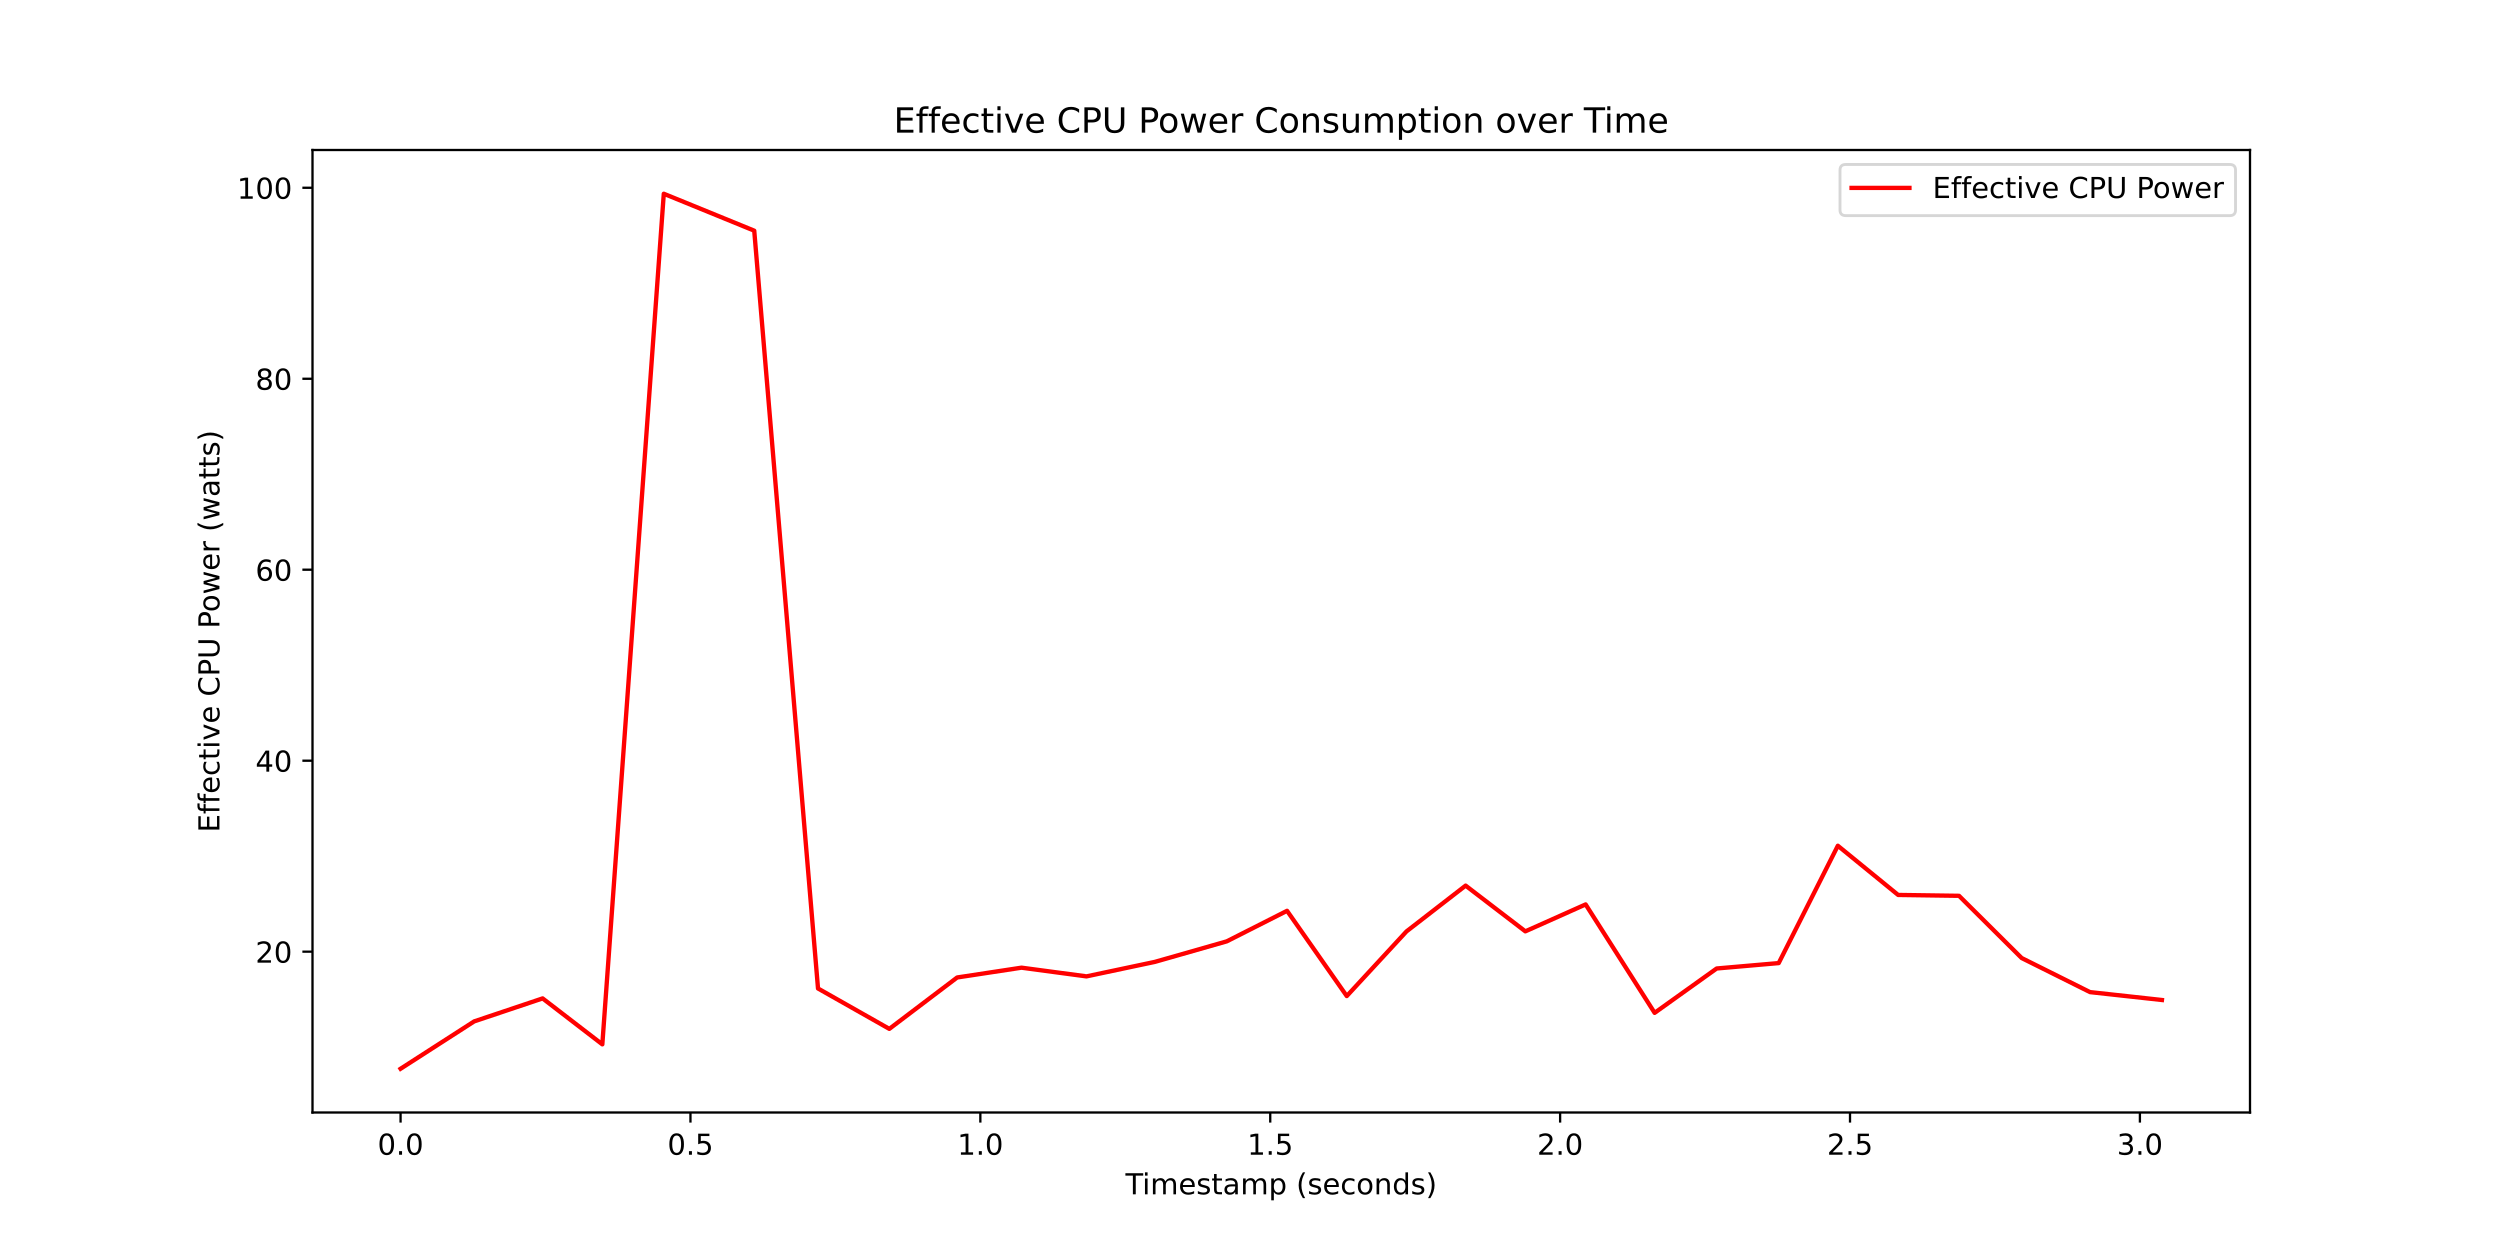
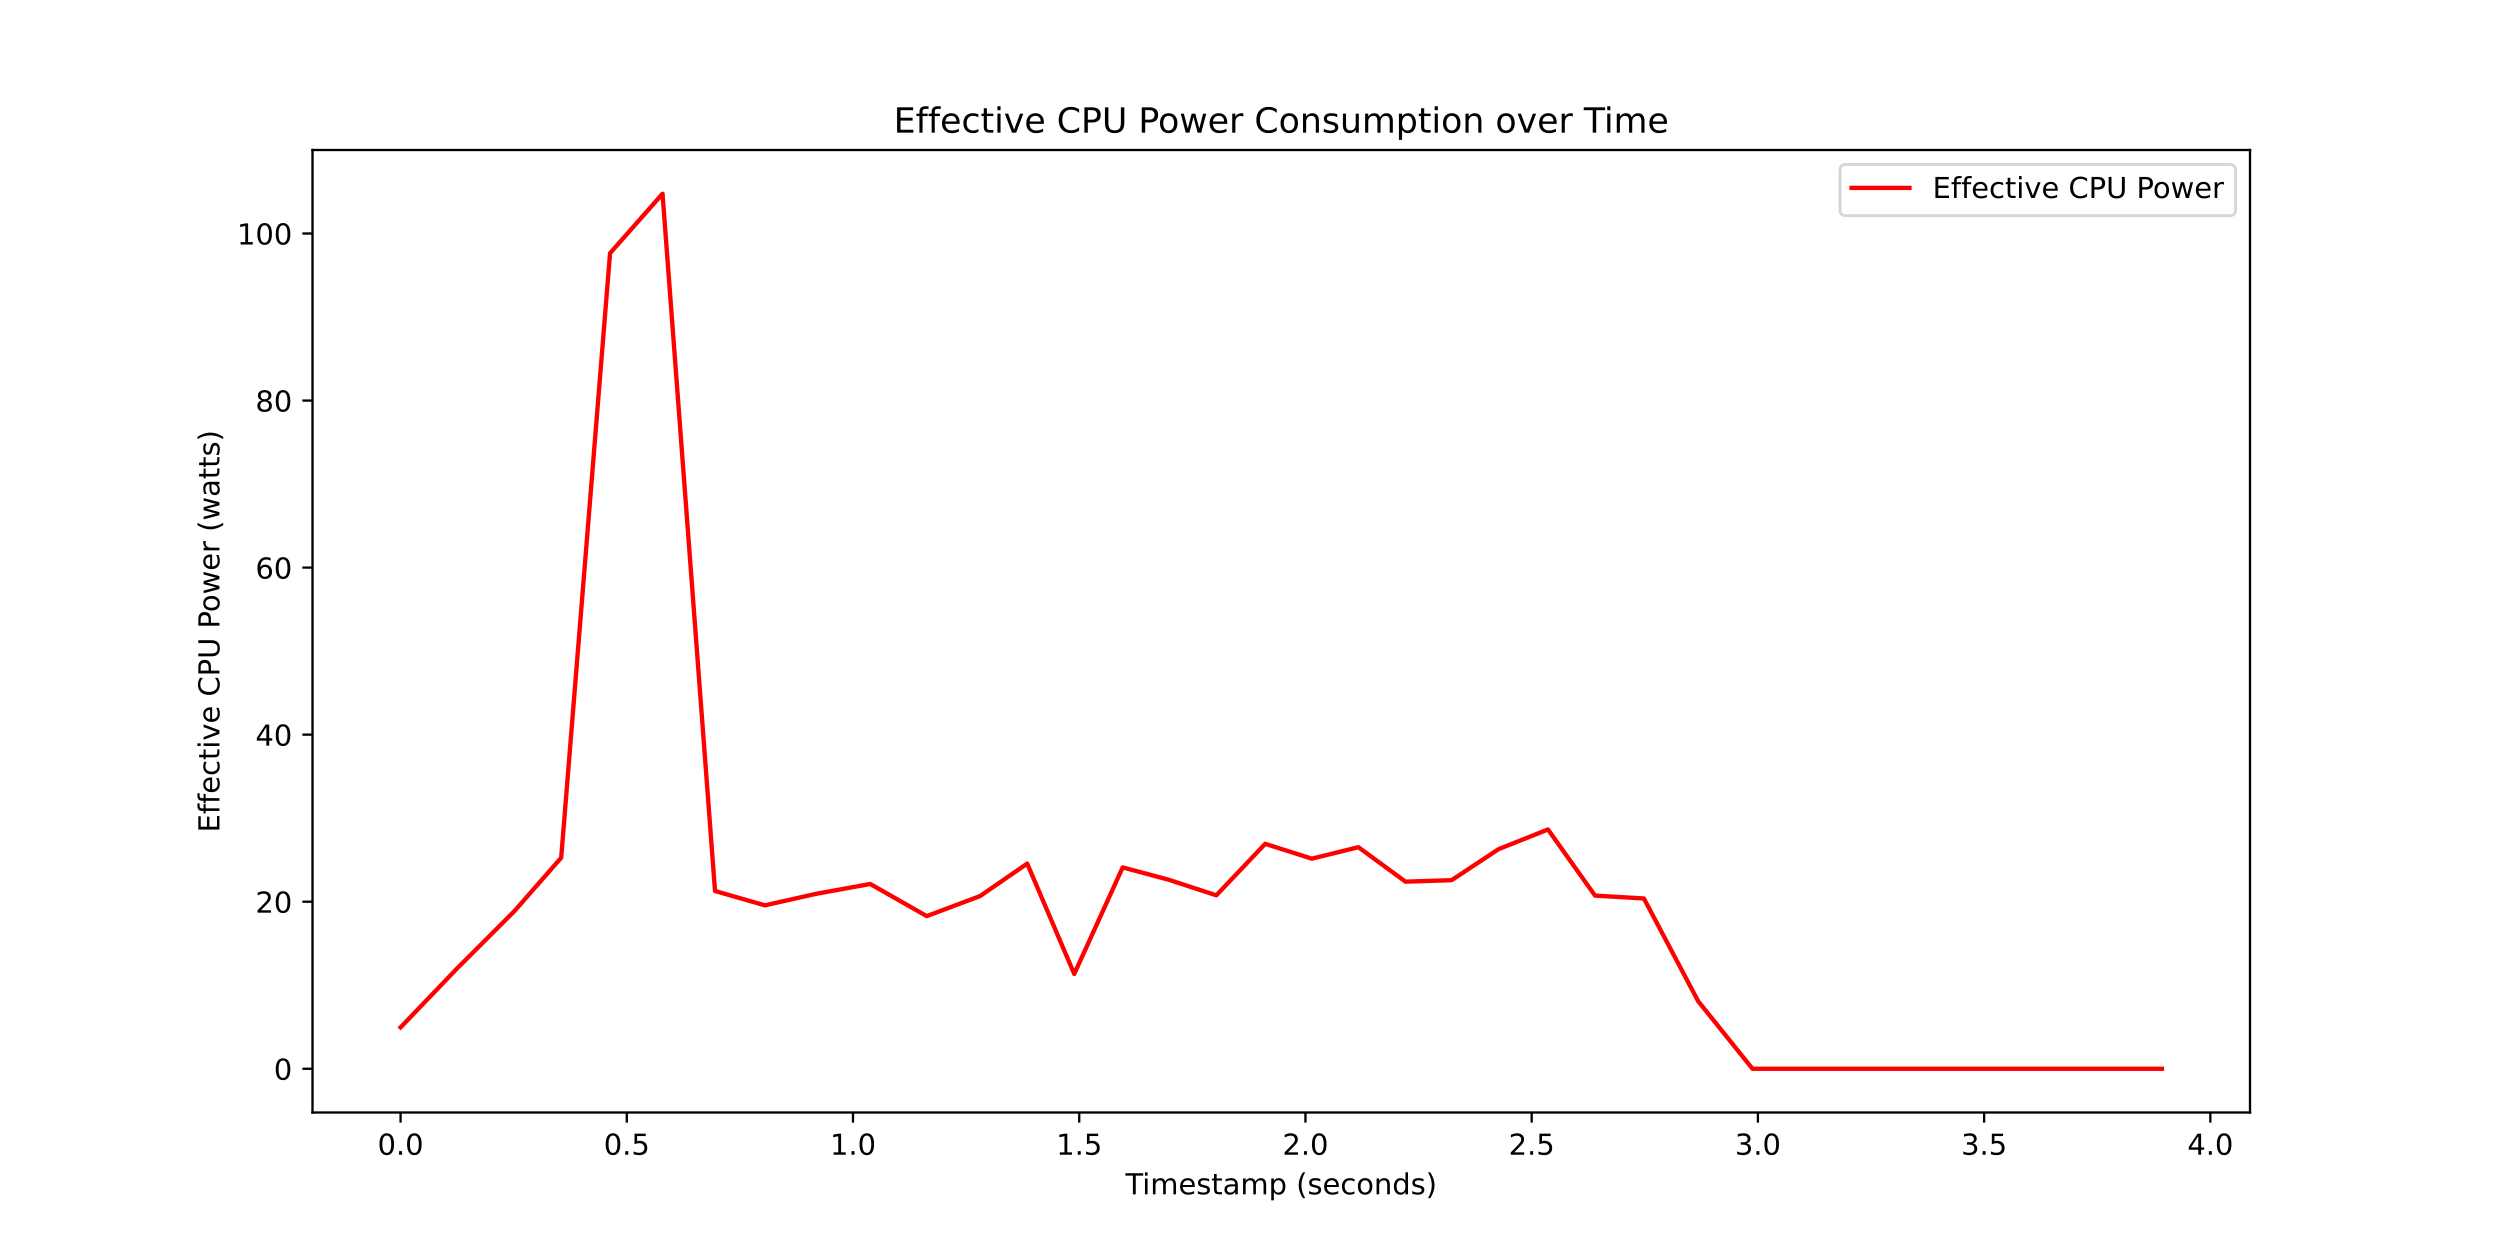
<svg xmlns="http://www.w3.org/2000/svg" xmlns:xlink="http://www.w3.org/1999/xlink" width="864pt" height="432pt" viewBox="0 0 864 432" version="1.1">
  <defs>
    <style type="text/css">*{stroke-linejoin: round; stroke-linecap: butt}</style>
  </defs>
  <g id="figure_1">
    <g id="patch_1">
      <path d="M 0 432  L 864 432  L 864 0  L 0 0  z " style="fill: #ffffff" />
    </g>
    <g id="axes_1">
      <g id="patch_2">
        <path d="M 108 384.48  L 777.6 384.48  L 777.6 51.84  L 108 51.84  z " style="fill: #ffffff" />
      </g>
      <g id="matplotlib.axis_1">
        <g id="xtick_1">
          <g id="line2d_1">
            <defs>
-               <path id="m113fd7f9a5" d="M 0 0  L 0 3.5  " style="stroke: #000000; stroke-width: 0.8" />
+               <path id="mc42e303eef" d="M 0 0  L 0 3.5  " style="stroke: #000000; stroke-width: 0.8" />
            </defs>
            <g>
-               <use xlink:href="#m113fd7f9a5" x="138.436" y="384.48" style="stroke: #000000; stroke-width: 0.8" />
+               <use xlink:href="#mc42e303eef" x="138.436" y="384.48" style="stroke: #000000; stroke-width: 0.8" />
            </g>
          </g>
          <g id="text_1">
            <g transform="translate(130.4848 399.0784) scale(0.1 -0.1)">
              <defs>
                <path id="DejaVuSans-30" d="M 2034 4250  Q 1547 4250 1301 3770  Q 1056 3291 1056 2328  Q 1056 1369 1301 889  Q 1547 409 2034 409  Q 2525 409 2770 889  Q 3016 1369 3016 2328  Q 3016 3291 2770 3770  Q 2525 4250 2034 4250  z M 2034 4750  Q 2819 4750 3233 4129  Q 3647 3509 3647 2328  Q 3647 1150 3233 529  Q 2819 -91 2034 -91  Q 1250 -91 836 529  Q 422 1150 422 2328  Q 422 3509 836 4129  Q 1250 4750 2034 4750  z " transform="scale(0.015625)" />
                <path id="DejaVuSans-2e" d="M 684 794  L 1344 794  L 1344 0  L 684 0  L 684 794  z " transform="scale(0.015625)" />
              </defs>
              <use xlink:href="#DejaVuSans-30" />
              <use xlink:href="#DejaVuSans-2e" x="63.623" />
              <use xlink:href="#DejaVuSans-30" x="95.41" />
            </g>
          </g>
        </g>
        <g id="xtick_2">
          <g id="line2d_2">
            <g>
-               <use xlink:href="#m113fd7f9a5" x="238.622" y="384.48" style="stroke: #000000; stroke-width: 0.8" />
+               <use xlink:href="#mc42e303eef" x="216.619" y="384.48" style="stroke: #000000; stroke-width: 0.8" />
            </g>
          </g>
          <g id="text_2">
-             <g transform="translate(230.6703 399.0784) scale(0.1 -0.1)">
+             <g transform="translate(208.6671 399.0784) scale(0.1 -0.1)">
              <defs>
                <path id="DejaVuSans-35" d="M 691 4666  L 3169 4666  L 3169 4134  L 1269 4134  L 1269 2991  Q 1406 3038 1543 3061  Q 1681 3084 1819 3084  Q 2600 3084 3056 2656  Q 3513 2228 3513 1497  Q 3513 744 3044 326  Q 2575 -91 1722 -91  Q 1428 -91 1123 -41  Q 819 9 494 109  L 494 744  Q 775 591 1075 516  Q 1375 441 1709 441  Q 2250 441 2565 725  Q 2881 1009 2881 1497  Q 2881 1984 2565 2268  Q 2250 2553 1709 2553  Q 1456 2553 1204 2497  Q 953 2441 691 2322  L 691 4666  z " transform="scale(0.015625)" />
              </defs>
              <use xlink:href="#DejaVuSans-30" />
              <use xlink:href="#DejaVuSans-2e" x="63.623" />
              <use xlink:href="#DejaVuSans-35" x="95.41" />
            </g>
          </g>
        </g>
        <g id="xtick_3">
          <g id="line2d_3">
            <g>
-               <use xlink:href="#m113fd7f9a5" x="338.807" y="384.48" style="stroke: #000000; stroke-width: 0.8" />
+               <use xlink:href="#mc42e303eef" x="294.801" y="384.48" style="stroke: #000000; stroke-width: 0.8" />
            </g>
          </g>
          <g id="text_3">
-             <g transform="translate(330.8559 399.0784) scale(0.1 -0.1)">
+             <g transform="translate(286.8494 399.0784) scale(0.1 -0.1)">
              <defs>
                <path id="DejaVuSans-31" d="M 794 531  L 1825 531  L 1825 4091  L 703 3866  L 703 4441  L 1819 4666  L 2450 4666  L 2450 531  L 3481 531  L 3481 0  L 794 0  L 794 531  z " transform="scale(0.015625)" />
              </defs>
              <use xlink:href="#DejaVuSans-31" />
              <use xlink:href="#DejaVuSans-2e" x="63.623" />
              <use xlink:href="#DejaVuSans-30" x="95.41" />
            </g>
          </g>
        </g>
        <g id="xtick_4">
          <g id="line2d_4">
            <g>
-               <use xlink:href="#m113fd7f9a5" x="438.993" y="384.48" style="stroke: #000000; stroke-width: 0.8" />
+               <use xlink:href="#mc42e303eef" x="372.983" y="384.48" style="stroke: #000000; stroke-width: 0.8" />
            </g>
          </g>
          <g id="text_4">
-             <g transform="translate(431.0414 399.0784) scale(0.1 -0.1)">
+             <g transform="translate(365.0317 399.0784) scale(0.1 -0.1)">
              <use xlink:href="#DejaVuSans-31" />
              <use xlink:href="#DejaVuSans-2e" x="63.623" />
              <use xlink:href="#DejaVuSans-35" x="95.41" />
            </g>
          </g>
        </g>
        <g id="xtick_5">
          <g id="line2d_5">
            <g>
-               <use xlink:href="#m113fd7f9a5" x="539.178" y="384.48" style="stroke: #000000; stroke-width: 0.8" />
+               <use xlink:href="#mc42e303eef" x="451.166" y="384.48" style="stroke: #000000; stroke-width: 0.8" />
            </g>
          </g>
          <g id="text_5">
-             <g transform="translate(531.2269 399.0784) scale(0.1 -0.1)">
+             <g transform="translate(443.2139 399.0784) scale(0.1 -0.1)">
              <defs>
                <path id="DejaVuSans-32" d="M 1228 531  L 3431 531  L 3431 0  L 469 0  L 469 531  Q 828 903 1448 1529  Q 2069 2156 2228 2338  Q 2531 2678 2651 2914  Q 2772 3150 2772 3378  Q 2772 3750 2511 3984  Q 2250 4219 1831 4219  Q 1534 4219 1204 4116  Q 875 4013 500 3803  L 500 4441  Q 881 4594 1212 4672  Q 1544 4750 1819 4750  Q 2544 4750 2975 4387  Q 3406 4025 3406 3419  Q 3406 3131 3298 2873  Q 3191 2616 2906 2266  Q 2828 2175 2409 1742  Q 1991 1309 1228 531  z " transform="scale(0.015625)" />
              </defs>
              <use xlink:href="#DejaVuSans-32" />
              <use xlink:href="#DejaVuSans-2e" x="63.623" />
              <use xlink:href="#DejaVuSans-30" x="95.41" />
            </g>
          </g>
        </g>
        <g id="xtick_6">
          <g id="line2d_6">
            <g>
-               <use xlink:href="#m113fd7f9a5" x="639.364" y="384.48" style="stroke: #000000; stroke-width: 0.8" />
+               <use xlink:href="#mc42e303eef" x="529.348" y="384.48" style="stroke: #000000; stroke-width: 0.8" />
            </g>
          </g>
          <g id="text_6">
-             <g transform="translate(631.4124 399.0784) scale(0.1 -0.1)">
+             <g transform="translate(521.3962 399.0784) scale(0.1 -0.1)">
              <use xlink:href="#DejaVuSans-32" />
              <use xlink:href="#DejaVuSans-2e" x="63.623" />
              <use xlink:href="#DejaVuSans-35" x="95.41" />
            </g>
          </g>
        </g>
        <g id="xtick_7">
          <g id="line2d_7">
            <g>
-               <use xlink:href="#m113fd7f9a5" x="739.55" y="384.48" style="stroke: #000000; stroke-width: 0.8" />
+               <use xlink:href="#mc42e303eef" x="607.53" y="384.48" style="stroke: #000000; stroke-width: 0.8" />
            </g>
          </g>
          <g id="text_7">
-             <g transform="translate(731.598 399.0784) scale(0.1 -0.1)">
+             <g transform="translate(599.5785 399.0784) scale(0.1 -0.1)">
              <defs>
                <path id="DejaVuSans-33" d="M 2597 2516  Q 3050 2419 3304 2112  Q 3559 1806 3559 1356  Q 3559 666 3084 287  Q 2609 -91 1734 -91  Q 1441 -91 1130 -33  Q 819 25 488 141  L 488 750  Q 750 597 1062 519  Q 1375 441 1716 441  Q 2309 441 2620 675  Q 2931 909 2931 1356  Q 2931 1769 2642 2001  Q 2353 2234 1838 2234  L 1294 2234  L 1294 2753  L 1863 2753  Q 2328 2753 2575 2939  Q 2822 3125 2822 3475  Q 2822 3834 2567 4026  Q 2313 4219 1838 4219  Q 1578 4219 1281 4162  Q 984 4106 628 3988  L 628 4550  Q 988 4650 1302 4700  Q 1616 4750 1894 4750  Q 2613 4750 3031 4423  Q 3450 4097 3450 3541  Q 3450 3153 3228 2886  Q 3006 2619 2597 2516  z " transform="scale(0.015625)" />
              </defs>
              <use xlink:href="#DejaVuSans-33" />
              <use xlink:href="#DejaVuSans-2e" x="63.623" />
              <use xlink:href="#DejaVuSans-30" x="95.41" />
            </g>
          </g>
        </g>
-         <g id="text_8">
+         <g id="xtick_8">
+           <g id="line2d_8">
+             <g>
+               <use xlink:href="#mc42e303eef" x="685.712" y="384.48" style="stroke: #000000; stroke-width: 0.8" />
+             </g>
+           </g>
+           <g id="text_8">
+             <g transform="translate(677.7608 399.0784) scale(0.1 -0.1)">
+               <use xlink:href="#DejaVuSans-33" />
+               <use xlink:href="#DejaVuSans-2e" x="63.623" />
+               <use xlink:href="#DejaVuSans-35" x="95.41" />
+             </g>
+           </g>
+         </g>
+         <g id="xtick_9">
+           <g id="line2d_9">
+             <g>
+               <use xlink:href="#mc42e303eef" x="763.895" y="384.48" style="stroke: #000000; stroke-width: 0.8" />
+             </g>
+           </g>
+           <g id="text_9">
+             <g transform="translate(755.9431 399.0784) scale(0.1 -0.1)">
+               <defs>
+                 <path id="DejaVuSans-34" d="M 2419 4116  L 825 1625  L 2419 1625  L 2419 4116  z M 2253 4666  L 3047 4666  L 3047 1625  L 3713 1625  L 3713 1100  L 3047 1100  L 3047 0  L 2419 0  L 2419 1100  L 313 1100  L 313 1709  L 2253 4666  z " transform="scale(0.015625)" />
+               </defs>
+               <use xlink:href="#DejaVuSans-34" />
+               <use xlink:href="#DejaVuSans-2e" x="63.623" />
+               <use xlink:href="#DejaVuSans-30" x="95.41" />
+             </g>
+           </g>
+         </g>
+         <g id="text_10">
          <g transform="translate(388.9648 412.7566) scale(0.1 -0.1)">
            <defs>
              <path id="DejaVuSans-54" d="M -19 4666  L 3928 4666  L 3928 4134  L 2272 4134  L 2272 0  L 1638 0  L 1638 4134  L -19 4134  L -19 4666  z " transform="scale(0.015625)" />
              <path id="DejaVuSans-69" d="M 603 3500  L 1178 3500  L 1178 0  L 603 0  L 603 3500  z M 603 4863  L 1178 4863  L 1178 4134  L 603 4134  L 603 4863  z " transform="scale(0.015625)" />
              <path id="DejaVuSans-6d" d="M 3328 2828  Q 3544 3216 3844 3400  Q 4144 3584 4550 3584  Q 5097 3584 5394 3201  Q 5691 2819 5691 2113  L 5691 0  L 5113 0  L 5113 2094  Q 5113 2597 4934 2840  Q 4756 3084 4391 3084  Q 3944 3084 3684 2787  Q 3425 2491 3425 1978  L 3425 0  L 2847 0  L 2847 2094  Q 2847 2600 2669 2842  Q 2491 3084 2119 3084  Q 1678 3084 1418 2786  Q 1159 2488 1159 1978  L 1159 0  L 581 0  L 581 3500  L 1159 3500  L 1159 2956  Q 1356 3278 1631 3431  Q 1906 3584 2284 3584  Q 2666 3584 2933 3390  Q 3200 3197 3328 2828  z " transform="scale(0.015625)" />
              <path id="DejaVuSans-65" d="M 3597 1894  L 3597 1613  L 953 1613  Q 991 1019 1311 708  Q 1631 397 2203 397  Q 2534 397 2845 478  Q 3156 559 3463 722  L 3463 178  Q 3153 47 2828 -22  Q 2503 -91 2169 -91  Q 1331 -91 842 396  Q 353 884 353 1716  Q 353 2575 817 3079  Q 1281 3584 2069 3584  Q 2775 3584 3186 3129  Q 3597 2675 3597 1894  z M 3022 2063  Q 3016 2534 2758 2815  Q 2500 3097 2075 3097  Q 1594 3097 1305 2825  Q 1016 2553 972 2059  L 3022 2063  z " transform="scale(0.015625)" />
              <path id="DejaVuSans-73" d="M 2834 3397  L 2834 2853  Q 2591 2978 2328 3040  Q 2066 3103 1784 3103  Q 1356 3103 1142 2972  Q 928 2841 928 2578  Q 928 2378 1081 2264  Q 1234 2150 1697 2047  L 1894 2003  Q 2506 1872 2764 1633  Q 3022 1394 3022 966  Q 3022 478 2636 193  Q 2250 -91 1575 -91  Q 1294 -91 989 -36  Q 684 19 347 128  L 347 722  Q 666 556 975 473  Q 1284 391 1588 391  Q 1994 391 2212 530  Q 2431 669 2431 922  Q 2431 1156 2273 1281  Q 2116 1406 1581 1522  L 1381 1569  Q 847 1681 609 1914  Q 372 2147 372 2553  Q 372 3047 722 3315  Q 1072 3584 1716 3584  Q 2034 3584 2315 3537  Q 2597 3491 2834 3397  z " transform="scale(0.015625)" />
              <path id="DejaVuSans-74" d="M 1172 4494  L 1172 3500  L 2356 3500  L 2356 3053  L 1172 3053  L 1172 1153  Q 1172 725 1289 603  Q 1406 481 1766 481  L 2356 481  L 2356 0  L 1766 0  Q 1100 0 847 248  Q 594 497 594 1153  L 594 3053  L 172 3053  L 172 3500  L 594 3500  L 594 4494  L 1172 4494  z " transform="scale(0.015625)" />
              <path id="DejaVuSans-61" d="M 2194 1759  Q 1497 1759 1228 1600  Q 959 1441 959 1056  Q 959 750 1161 570  Q 1363 391 1709 391  Q 2188 391 2477 730  Q 2766 1069 2766 1631  L 2766 1759  L 2194 1759  z M 3341 1997  L 3341 0  L 2766 0  L 2766 531  Q 2569 213 2275 61  Q 1981 -91 1556 -91  Q 1019 -91 701 211  Q 384 513 384 1019  Q 384 1609 779 1909  Q 1175 2209 1959 2209  L 2766 2209  L 2766 2266  Q 2766 2663 2505 2880  Q 2244 3097 1772 3097  Q 1472 3097 1187 3025  Q 903 2953 641 2809  L 641 3341  Q 956 3463 1253 3523  Q 1550 3584 1831 3584  Q 2591 3584 2966 3190  Q 3341 2797 3341 1997  z " transform="scale(0.015625)" />
              <path id="DejaVuSans-70" d="M 1159 525  L 1159 -1331  L 581 -1331  L 581 3500  L 1159 3500  L 1159 2969  Q 1341 3281 1617 3432  Q 1894 3584 2278 3584  Q 2916 3584 3314 3078  Q 3713 2572 3713 1747  Q 3713 922 3314 415  Q 2916 -91 2278 -91  Q 1894 -91 1617 61  Q 1341 213 1159 525  z M 3116 1747  Q 3116 2381 2855 2742  Q 2594 3103 2138 3103  Q 1681 3103 1420 2742  Q 1159 2381 1159 1747  Q 1159 1113 1420 752  Q 1681 391 2138 391  Q 2594 391 2855 752  Q 3116 1113 3116 1747  z " transform="scale(0.015625)" />
              <path id="DejaVuSans-20" transform="scale(0.015625)" />
              <path id="DejaVuSans-28" d="M 1984 4856  Q 1566 4138 1362 3434  Q 1159 2731 1159 2009  Q 1159 1288 1364 580  Q 1569 -128 1984 -844  L 1484 -844  Q 1016 -109 783 600  Q 550 1309 550 2009  Q 550 2706 781 3412  Q 1013 4119 1484 4856  L 1984 4856  z " transform="scale(0.015625)" />
              <path id="DejaVuSans-63" d="M 3122 3366  L 3122 2828  Q 2878 2963 2633 3030  Q 2388 3097 2138 3097  Q 1578 3097 1268 2742  Q 959 2388 959 1747  Q 959 1106 1268 751  Q 1578 397 2138 397  Q 2388 397 2633 464  Q 2878 531 3122 666  L 3122 134  Q 2881 22 2623 -34  Q 2366 -91 2075 -91  Q 1284 -91 818 406  Q 353 903 353 1747  Q 353 2603 823 3093  Q 1294 3584 2113 3584  Q 2378 3584 2631 3529  Q 2884 3475 3122 3366  z " transform="scale(0.015625)" />
              <path id="DejaVuSans-6f" d="M 1959 3097  Q 1497 3097 1228 2736  Q 959 2375 959 1747  Q 959 1119 1226 758  Q 1494 397 1959 397  Q 2419 397 2687 759  Q 2956 1122 2956 1747  Q 2956 2369 2687 2733  Q 2419 3097 1959 3097  z M 1959 3584  Q 2709 3584 3137 3096  Q 3566 2609 3566 1747  Q 3566 888 3137 398  Q 2709 -91 1959 -91  Q 1206 -91 779 398  Q 353 888 353 1747  Q 353 2609 779 3096  Q 1206 3584 1959 3584  z " transform="scale(0.015625)" />
              <path id="DejaVuSans-6e" d="M 3513 2113  L 3513 0  L 2938 0  L 2938 2094  Q 2938 2591 2744 2837  Q 2550 3084 2163 3084  Q 1697 3084 1428 2787  Q 1159 2491 1159 1978  L 1159 0  L 581 0  L 581 3500  L 1159 3500  L 1159 2956  Q 1366 3272 1645 3428  Q 1925 3584 2291 3584  Q 2894 3584 3203 3211  Q 3513 2838 3513 2113  z " transform="scale(0.015625)" />
              <path id="DejaVuSans-64" d="M 2906 2969  L 2906 4863  L 3481 4863  L 3481 0  L 2906 0  L 2906 525  Q 2725 213 2448 61  Q 2172 -91 1784 -91  Q 1150 -91 751 415  Q 353 922 353 1747  Q 353 2572 751 3078  Q 1150 3584 1784 3584  Q 2172 3584 2448 3432  Q 2725 3281 2906 2969  z M 947 1747  Q 947 1113 1208 752  Q 1469 391 1925 391  Q 2381 391 2643 752  Q 2906 1113 2906 1747  Q 2906 2381 2643 2742  Q 2381 3103 1925 3103  Q 1469 3103 1208 2742  Q 947 2381 947 1747  z " transform="scale(0.015625)" />
              <path id="DejaVuSans-29" d="M 513 4856  L 1013 4856  Q 1481 4119 1714 3412  Q 1947 2706 1947 2009  Q 1947 1309 1714 600  Q 1481 -109 1013 -844  L 513 -844  Q 928 -128 1133 580  Q 1338 1288 1338 2009  Q 1338 2731 1133 3434  Q 928 4138 513 4856  z " transform="scale(0.015625)" />
            </defs>
            <use xlink:href="#DejaVuSans-54" />
            <use xlink:href="#DejaVuSans-69" x="57.959" />
            <use xlink:href="#DejaVuSans-6d" x="85.742" />
            <use xlink:href="#DejaVuSans-65" x="183.154" />
            <use xlink:href="#DejaVuSans-73" x="244.678" />
            <use xlink:href="#DejaVuSans-74" x="296.777" />
            <use xlink:href="#DejaVuSans-61" x="335.986" />
            <use xlink:href="#DejaVuSans-6d" x="397.266" />
            <use xlink:href="#DejaVuSans-70" x="494.678" />
            <use xlink:href="#DejaVuSans-20" x="558.154" />
            <use xlink:href="#DejaVuSans-28" x="589.941" />
            <use xlink:href="#DejaVuSans-73" x="628.955" />
            <use xlink:href="#DejaVuSans-65" x="681.055" />
            <use xlink:href="#DejaVuSans-63" x="742.578" />
            <use xlink:href="#DejaVuSans-6f" x="797.559" />
            <use xlink:href="#DejaVuSans-6e" x="858.74" />
            <use xlink:href="#DejaVuSans-64" x="922.119" />
            <use xlink:href="#DejaVuSans-73" x="985.596" />
            <use xlink:href="#DejaVuSans-29" x="1037.695" />
          </g>
        </g>
      </g>
      <g id="matplotlib.axis_2">
        <g id="ytick_1">
-           <g id="line2d_8">
+           <g id="line2d_10">
            <defs>
-               <path id="mdc182e1737" d="M 0 0  L -3.5 0  " style="stroke: #000000; stroke-width: 0.8" />
+               <path id="m3b2c77cf6e" d="M 0 0  L -3.5 0  " style="stroke: #000000; stroke-width: 0.8" />
            </defs>
            <g>
-               <use xlink:href="#mdc182e1737" x="108" y="328.894" style="stroke: #000000; stroke-width: 0.8" />
-             </g>
-           </g>
-           <g id="text_9">
-             <g transform="translate(88.275 332.6936) scale(0.1 -0.1)">
+               <use xlink:href="#m3b2c77cf6e" x="108" y="369.36" style="stroke: #000000; stroke-width: 0.8" />
+             </g>
+           </g>
+           <g id="text_11">
+             <g transform="translate(94.6375 373.1592) scale(0.1 -0.1)">
+               <use xlink:href="#DejaVuSans-30" />
+             </g>
+           </g>
+         </g>
+         <g id="ytick_2">
+           <g id="line2d_11">
+             <g>
+               <use xlink:href="#m3b2c77cf6e" x="108" y="311.628" style="stroke: #000000; stroke-width: 0.8" />
+             </g>
+           </g>
+           <g id="text_12">
+             <g transform="translate(88.275 315.4271) scale(0.1 -0.1)">
              <use xlink:href="#DejaVuSans-32" />
              <use xlink:href="#DejaVuSans-30" x="63.623" />
            </g>
          </g>
        </g>
-         <g id="ytick_2">
-           <g id="line2d_9">
-             <g>
-               <use xlink:href="#mdc182e1737" x="108" y="262.894" style="stroke: #000000; stroke-width: 0.8" />
-             </g>
-           </g>
-           <g id="text_10">
-             <g transform="translate(88.275 266.6934) scale(0.1 -0.1)">
-               <defs>
-                 <path id="DejaVuSans-34" d="M 2419 4116  L 825 1625  L 2419 1625  L 2419 4116  z M 2253 4666  L 3047 4666  L 3047 1625  L 3713 1625  L 3713 1100  L 3047 1100  L 3047 0  L 2419 0  L 2419 1100  L 313 1100  L 313 1709  L 2253 4666  z " transform="scale(0.015625)" />
-               </defs>
+         <g id="ytick_3">
+           <g id="line2d_12">
+             <g>
+               <use xlink:href="#m3b2c77cf6e" x="108" y="253.896" style="stroke: #000000; stroke-width: 0.8" />
+             </g>
+           </g>
+           <g id="text_13">
+             <g transform="translate(88.275 257.6951) scale(0.1 -0.1)">
              <use xlink:href="#DejaVuSans-34" />
              <use xlink:href="#DejaVuSans-30" x="63.623" />
            </g>
          </g>
        </g>
-         <g id="ytick_3">
-           <g id="line2d_10">
-             <g>
-               <use xlink:href="#mdc182e1737" x="108" y="196.894" style="stroke: #000000; stroke-width: 0.8" />
-             </g>
-           </g>
-           <g id="text_11">
-             <g transform="translate(88.275 200.6931) scale(0.1 -0.1)">
+         <g id="ytick_4">
+           <g id="line2d_13">
+             <g>
+               <use xlink:href="#m3b2c77cf6e" x="108" y="196.164" style="stroke: #000000; stroke-width: 0.8" />
+             </g>
+           </g>
+           <g id="text_14">
+             <g transform="translate(88.275 199.963) scale(0.1 -0.1)">
              <defs>
                <path id="DejaVuSans-36" d="M 2113 2584  Q 1688 2584 1439 2293  Q 1191 2003 1191 1497  Q 1191 994 1439 701  Q 1688 409 2113 409  Q 2538 409 2786 701  Q 3034 994 3034 1497  Q 3034 2003 2786 2293  Q 2538 2584 2113 2584  z M 3366 4563  L 3366 3988  Q 3128 4100 2886 4159  Q 2644 4219 2406 4219  Q 1781 4219 1451 3797  Q 1122 3375 1075 2522  Q 1259 2794 1537 2939  Q 1816 3084 2150 3084  Q 2853 3084 3261 2657  Q 3669 2231 3669 1497  Q 3669 778 3244 343  Q 2819 -91 2113 -91  Q 1303 -91 875 529  Q 447 1150 447 2328  Q 447 3434 972 4092  Q 1497 4750 2381 4750  Q 2619 4750 2861 4703  Q 3103 4656 3366 4563  z " transform="scale(0.015625)" />
              </defs>
              <use xlink:href="#DejaVuSans-36" />
              <use xlink:href="#DejaVuSans-30" x="63.623" />
            </g>
          </g>
        </g>
-         <g id="ytick_4">
-           <g id="line2d_11">
-             <g>
-               <use xlink:href="#mdc182e1737" x="108" y="130.894" style="stroke: #000000; stroke-width: 0.8" />
-             </g>
-           </g>
-           <g id="text_12">
-             <g transform="translate(88.275 134.6929) scale(0.1 -0.1)">
+         <g id="ytick_5">
+           <g id="line2d_14">
+             <g>
+               <use xlink:href="#m3b2c77cf6e" x="108" y="138.432" style="stroke: #000000; stroke-width: 0.8" />
+             </g>
+           </g>
+           <g id="text_15">
+             <g transform="translate(88.275 142.2309) scale(0.1 -0.1)">
              <defs>
                <path id="DejaVuSans-38" d="M 2034 2216  Q 1584 2216 1326 1975  Q 1069 1734 1069 1313  Q 1069 891 1326 650  Q 1584 409 2034 409  Q 2484 409 2743 651  Q 3003 894 3003 1313  Q 3003 1734 2745 1975  Q 2488 2216 2034 2216  z M 1403 2484  Q 997 2584 770 2862  Q 544 3141 544 3541  Q 544 4100 942 4425  Q 1341 4750 2034 4750  Q 2731 4750 3128 4425  Q 3525 4100 3525 3541  Q 3525 3141 3298 2862  Q 3072 2584 2669 2484  Q 3125 2378 3379 2068  Q 3634 1759 3634 1313  Q 3634 634 3220 271  Q 2806 -91 2034 -91  Q 1263 -91 848 271  Q 434 634 434 1313  Q 434 1759 690 2068  Q 947 2378 1403 2484  z M 1172 3481  Q 1172 3119 1398 2916  Q 1625 2713 2034 2713  Q 2441 2713 2670 2916  Q 2900 3119 2900 3481  Q 2900 3844 2670 4047  Q 2441 4250 2034 4250  Q 1625 4250 1398 4047  Q 1172 3844 1172 3481  z " transform="scale(0.015625)" />
              </defs>
              <use xlink:href="#DejaVuSans-38" />
              <use xlink:href="#DejaVuSans-30" x="63.623" />
            </g>
          </g>
        </g>
-         <g id="ytick_5">
-           <g id="line2d_12">
-             <g>
-               <use xlink:href="#mdc182e1737" x="108" y="64.893" style="stroke: #000000; stroke-width: 0.8" />
-             </g>
-           </g>
-           <g id="text_13">
-             <g transform="translate(81.9125 68.69264) scale(0.1 -0.1)">
+         <g id="ytick_6">
+           <g id="line2d_15">
+             <g>
+               <use xlink:href="#m3b2c77cf6e" x="108" y="80.7" style="stroke: #000000; stroke-width: 0.8" />
+             </g>
+           </g>
+           <g id="text_16">
+             <g transform="translate(81.9125 84.49885) scale(0.1 -0.1)">
              <use xlink:href="#DejaVuSans-31" />
              <use xlink:href="#DejaVuSans-30" x="63.623" />
              <use xlink:href="#DejaVuSans-30" x="127.246" />
            </g>
          </g>
        </g>
-         <g id="text_14">
+         <g id="text_17">
          <g transform="translate(75.83281 287.6772) rotate(-90) scale(0.1 -0.1)">
            <defs>
              <path id="DejaVuSans-45" d="M 628 4666  L 3578 4666  L 3578 4134  L 1259 4134  L 1259 2753  L 3481 2753  L 3481 2222  L 1259 2222  L 1259 531  L 3634 531  L 3634 0  L 628 0  L 628 4666  z " transform="scale(0.015625)" />
              <path id="DejaVuSans-66" d="M 2375 4863  L 2375 4384  L 1825 4384  Q 1516 4384 1395 4259  Q 1275 4134 1275 3809  L 1275 3500  L 2222 3500  L 2222 3053  L 1275 3053  L 1275 0  L 697 0  L 697 3053  L 147 3053  L 147 3500  L 697 3500  L 697 3744  Q 697 4328 969 4595  Q 1241 4863 1831 4863  L 2375 4863  z " transform="scale(0.015625)" />
              <path id="DejaVuSans-76" d="M 191 3500  L 800 3500  L 1894 563  L 2988 3500  L 3597 3500  L 2284 0  L 1503 0  L 191 3500  z " transform="scale(0.015625)" />
              <path id="DejaVuSans-43" d="M 4122 4306  L 4122 3641  Q 3803 3938 3442 4084  Q 3081 4231 2675 4231  Q 1875 4231 1450 3742  Q 1025 3253 1025 2328  Q 1025 1406 1450 917  Q 1875 428 2675 428  Q 3081 428 3442 575  Q 3803 722 4122 1019  L 4122 359  Q 3791 134 3420 21  Q 3050 -91 2638 -91  Q 1578 -91 968 557  Q 359 1206 359 2328  Q 359 3453 968 4101  Q 1578 4750 2638 4750  Q 3056 4750 3426 4639  Q 3797 4528 4122 4306  z " transform="scale(0.015625)" />
              <path id="DejaVuSans-50" d="M 1259 4147  L 1259 2394  L 2053 2394  Q 2494 2394 2734 2622  Q 2975 2850 2975 3272  Q 2975 3691 2734 3919  Q 2494 4147 2053 4147  L 1259 4147  z M 628 4666  L 2053 4666  Q 2838 4666 3239 4311  Q 3641 3956 3641 3272  Q 3641 2581 3239 2228  Q 2838 1875 2053 1875  L 1259 1875  L 1259 0  L 628 0  L 628 4666  z " transform="scale(0.015625)" />
              <path id="DejaVuSans-55" d="M 556 4666  L 1191 4666  L 1191 1831  Q 1191 1081 1462 751  Q 1734 422 2344 422  Q 2950 422 3222 751  Q 3494 1081 3494 1831  L 3494 4666  L 4128 4666  L 4128 1753  Q 4128 841 3676 375  Q 3225 -91 2344 -91  Q 1459 -91 1007 375  Q 556 841 556 1753  L 556 4666  z " transform="scale(0.015625)" />
              <path id="DejaVuSans-77" d="M 269 3500  L 844 3500  L 1563 769  L 2278 3500  L 2956 3500  L 3675 769  L 4391 3500  L 4966 3500  L 4050 0  L 3372 0  L 2619 2869  L 1863 0  L 1184 0  L 269 3500  z " transform="scale(0.015625)" />
              <path id="DejaVuSans-72" d="M 2631 2963  Q 2534 3019 2420 3045  Q 2306 3072 2169 3072  Q 1681 3072 1420 2755  Q 1159 2438 1159 1844  L 1159 0  L 581 0  L 581 3500  L 1159 3500  L 1159 2956  Q 1341 3275 1631 3429  Q 1922 3584 2338 3584  Q 2397 3584 2469 3576  Q 2541 3569 2628 3553  L 2631 2963  z " transform="scale(0.015625)" />
            </defs>
            <use xlink:href="#DejaVuSans-45" />
            <use xlink:href="#DejaVuSans-66" x="63.184" />
            <use xlink:href="#DejaVuSans-66" x="98.389" />
            <use xlink:href="#DejaVuSans-65" x="133.594" />
            <use xlink:href="#DejaVuSans-63" x="195.117" />
            <use xlink:href="#DejaVuSans-74" x="250.098" />
            <use xlink:href="#DejaVuSans-69" x="289.307" />
            <use xlink:href="#DejaVuSans-76" x="317.09" />
            <use xlink:href="#DejaVuSans-65" x="376.27" />
            <use xlink:href="#DejaVuSans-20" x="437.793" />
            <use xlink:href="#DejaVuSans-43" x="469.58" />
            <use xlink:href="#DejaVuSans-50" x="539.404" />
            <use xlink:href="#DejaVuSans-55" x="599.707" />
            <use xlink:href="#DejaVuSans-20" x="672.9" />
            <use xlink:href="#DejaVuSans-50" x="704.688" />
            <use xlink:href="#DejaVuSans-6f" x="761.365" />
            <use xlink:href="#DejaVuSans-77" x="822.547" />
            <use xlink:href="#DejaVuSans-65" x="904.334" />
            <use xlink:href="#DejaVuSans-72" x="965.857" />
            <use xlink:href="#DejaVuSans-20" x="1006.971" />
            <use xlink:href="#DejaVuSans-28" x="1038.758" />
            <use xlink:href="#DejaVuSans-77" x="1077.771" />
            <use xlink:href="#DejaVuSans-61" x="1159.559" />
            <use xlink:href="#DejaVuSans-74" x="1220.838" />
            <use xlink:href="#DejaVuSans-74" x="1260.047" />
            <use xlink:href="#DejaVuSans-73" x="1299.256" />
            <use xlink:href="#DejaVuSans-29" x="1351.355" />
          </g>
        </g>
      </g>
-       <g id="line2d_13">
-         <path d="M 138.436 369.36  L 163.883 352.989  L 187.527 345.048  L 208.165 360.925  L 229.405 66.96  L 260.663 79.725  L 282.704 341.618  L 307.349 355.576  L 330.793 337.816  L 353.034 334.429  L 375.475 337.438  L 399.119 332.428  L 423.965 325.333  L 444.804 314.779  L 465.442 344.236  L 486.08 321.897  L 506.518 306.07  L 527.156 321.873  L 547.995 312.568  L 571.839 350.041  L 593.279 334.71  L 614.718 332.843  L 635.156 292.29  L 655.995 309.292  L 677.034 309.593  L 698.674 331.089  L 722.318 342.875  L 747.164 345.603  " clip-path="url(#p107bd9f04c)" style="fill: none; stroke: #ff0000; stroke-width: 1.5; stroke-linecap: square" />
+       <g id="line2d_16">
+         <path d="M 138.436 355.053  L 158.138 334.511  L 177.84 314.808  L 193.946 296.439  L 210.833 87.502  L 228.971 66.96  L 247.11 307.92  L 264.31 312.879  L 282.135 308.889  L 300.743 305.501  L 320.288 316.609  L 338.739 309.667  L 355.001 298.46  L 371.263 336.602  L 387.994 299.783  L 403.943 304.052  L 420.362 309.422  L 437.249 291.626  L 453.355 296.756  L 469.46 292.79  L 485.722 304.698  L 501.671 304.194  L 517.933 293.454  L 534.977 286.661  L 551.239 309.519  L 568.126 310.505  L 586.89 346.024  L 605.654 369.36  L 621.447 369.36  L 637.239 369.36  L 652.876 369.36  L 668.669 369.36  L 684.305 369.36  L 700.098 369.36  L 715.734 369.36  L 731.371 369.36  L 747.164 369.36  " clip-path="url(#p9219165d04)" style="fill: none; stroke: #ff0000; stroke-width: 1.5; stroke-linecap: square" />
      </g>
      <g id="patch_3">
        <path d="M 108 384.48  L 108 51.84  " style="fill: none; stroke: #000000; stroke-width: 0.8; stroke-linejoin: miter; stroke-linecap: square" />
      </g>
      <g id="patch_4">
        <path d="M 777.6 384.48  L 777.6 51.84  " style="fill: none; stroke: #000000; stroke-width: 0.8; stroke-linejoin: miter; stroke-linecap: square" />
      </g>
      <g id="patch_5">
        <path d="M 108 384.48  L 777.6 384.48  " style="fill: none; stroke: #000000; stroke-width: 0.8; stroke-linejoin: miter; stroke-linecap: square" />
      </g>
      <g id="patch_6">
        <path d="M 108 51.84  L 777.6 51.84  " style="fill: none; stroke: #000000; stroke-width: 0.8; stroke-linejoin: miter; stroke-linecap: square" />
      </g>
-       <g id="text_15">
+       <g id="text_18">
        <g transform="translate(308.8622 45.84) scale(0.12 -0.12)">
          <defs>
            <path id="DejaVuSans-75" d="M 544 1381  L 544 3500  L 1119 3500  L 1119 1403  Q 1119 906 1312 657  Q 1506 409 1894 409  Q 2359 409 2629 706  Q 2900 1003 2900 1516  L 2900 3500  L 3475 3500  L 3475 0  L 2900 0  L 2900 538  Q 2691 219 2414 64  Q 2138 -91 1772 -91  Q 1169 -91 856 284  Q 544 659 544 1381  z M 1991 3584  L 1991 3584  z " transform="scale(0.015625)" />
          </defs>
          <use xlink:href="#DejaVuSans-45" />
          <use xlink:href="#DejaVuSans-66" x="63.184" />
          <use xlink:href="#DejaVuSans-66" x="98.389" />
          <use xlink:href="#DejaVuSans-65" x="133.594" />
          <use xlink:href="#DejaVuSans-63" x="195.117" />
          <use xlink:href="#DejaVuSans-74" x="250.098" />
          <use xlink:href="#DejaVuSans-69" x="289.307" />
          <use xlink:href="#DejaVuSans-76" x="317.09" />
          <use xlink:href="#DejaVuSans-65" x="376.27" />
          <use xlink:href="#DejaVuSans-20" x="437.793" />
          <use xlink:href="#DejaVuSans-43" x="469.58" />
          <use xlink:href="#DejaVuSans-50" x="539.404" />
          <use xlink:href="#DejaVuSans-55" x="599.707" />
          <use xlink:href="#DejaVuSans-20" x="672.9" />
          <use xlink:href="#DejaVuSans-50" x="704.688" />
          <use xlink:href="#DejaVuSans-6f" x="761.365" />
          <use xlink:href="#DejaVuSans-77" x="822.547" />
          <use xlink:href="#DejaVuSans-65" x="904.334" />
          <use xlink:href="#DejaVuSans-72" x="965.857" />
          <use xlink:href="#DejaVuSans-20" x="1006.971" />
          <use xlink:href="#DejaVuSans-43" x="1038.758" />
          <use xlink:href="#DejaVuSans-6f" x="1108.582" />
          <use xlink:href="#DejaVuSans-6e" x="1169.764" />
          <use xlink:href="#DejaVuSans-73" x="1233.143" />
          <use xlink:href="#DejaVuSans-75" x="1285.242" />
          <use xlink:href="#DejaVuSans-6d" x="1348.621" />
          <use xlink:href="#DejaVuSans-70" x="1446.033" />
          <use xlink:href="#DejaVuSans-74" x="1509.51" />
          <use xlink:href="#DejaVuSans-69" x="1548.719" />
          <use xlink:href="#DejaVuSans-6f" x="1576.502" />
          <use xlink:href="#DejaVuSans-6e" x="1637.684" />
          <use xlink:href="#DejaVuSans-20" x="1701.062" />
          <use xlink:href="#DejaVuSans-6f" x="1732.85" />
          <use xlink:href="#DejaVuSans-76" x="1794.031" />
          <use xlink:href="#DejaVuSans-65" x="1853.211" />
          <use xlink:href="#DejaVuSans-72" x="1914.734" />
          <use xlink:href="#DejaVuSans-20" x="1955.848" />
          <use xlink:href="#DejaVuSans-54" x="1987.635" />
          <use xlink:href="#DejaVuSans-69" x="2045.594" />
          <use xlink:href="#DejaVuSans-6d" x="2073.377" />
          <use xlink:href="#DejaVuSans-65" x="2170.789" />
        </g>
      </g>
      <g id="legend_1">
        <g id="patch_7">
          <path d="M 637.903 74.518  L 770.6 74.518  Q 772.6 74.518 772.6 72.518  L 772.6 58.84  Q 772.6 56.84 770.6 56.84  L 637.903 56.84  Q 635.903 56.84 635.903 58.84  L 635.903 72.518  Q 635.903 74.518 637.903 74.518  z " style="fill: #ffffff; opacity: 0.8; stroke: #cccccc; stroke-linejoin: miter" />
        </g>
-         <g id="line2d_14">
+         <g id="line2d_17">
          <path d="M 639.903 64.938  L 649.903 64.938  L 659.903 64.938  " style="fill: none; stroke: #ff0000; stroke-width: 1.5; stroke-linecap: square" />
        </g>
-         <g id="text_16">
+         <g id="text_19">
          <g transform="translate(667.9031 68.43844) scale(0.1 -0.1)">
            <use xlink:href="#DejaVuSans-45" />
            <use xlink:href="#DejaVuSans-66" x="63.184" />
            <use xlink:href="#DejaVuSans-66" x="98.389" />
            <use xlink:href="#DejaVuSans-65" x="133.594" />
            <use xlink:href="#DejaVuSans-63" x="195.117" />
            <use xlink:href="#DejaVuSans-74" x="250.098" />
            <use xlink:href="#DejaVuSans-69" x="289.307" />
            <use xlink:href="#DejaVuSans-76" x="317.09" />
            <use xlink:href="#DejaVuSans-65" x="376.27" />
            <use xlink:href="#DejaVuSans-20" x="437.793" />
            <use xlink:href="#DejaVuSans-43" x="469.58" />
            <use xlink:href="#DejaVuSans-50" x="539.404" />
            <use xlink:href="#DejaVuSans-55" x="599.707" />
            <use xlink:href="#DejaVuSans-20" x="672.9" />
            <use xlink:href="#DejaVuSans-50" x="704.688" />
            <use xlink:href="#DejaVuSans-6f" x="761.365" />
            <use xlink:href="#DejaVuSans-77" x="822.547" />
            <use xlink:href="#DejaVuSans-65" x="904.334" />
            <use xlink:href="#DejaVuSans-72" x="965.857" />
          </g>
        </g>
      </g>
    </g>
  </g>
  <defs>
-     <clipPath id="p107bd9f04c">
+     <clipPath id="p9219165d04">
      <rect x="108" y="51.84" width="669.6" height="332.64" />
    </clipPath>
  </defs>
</svg>
